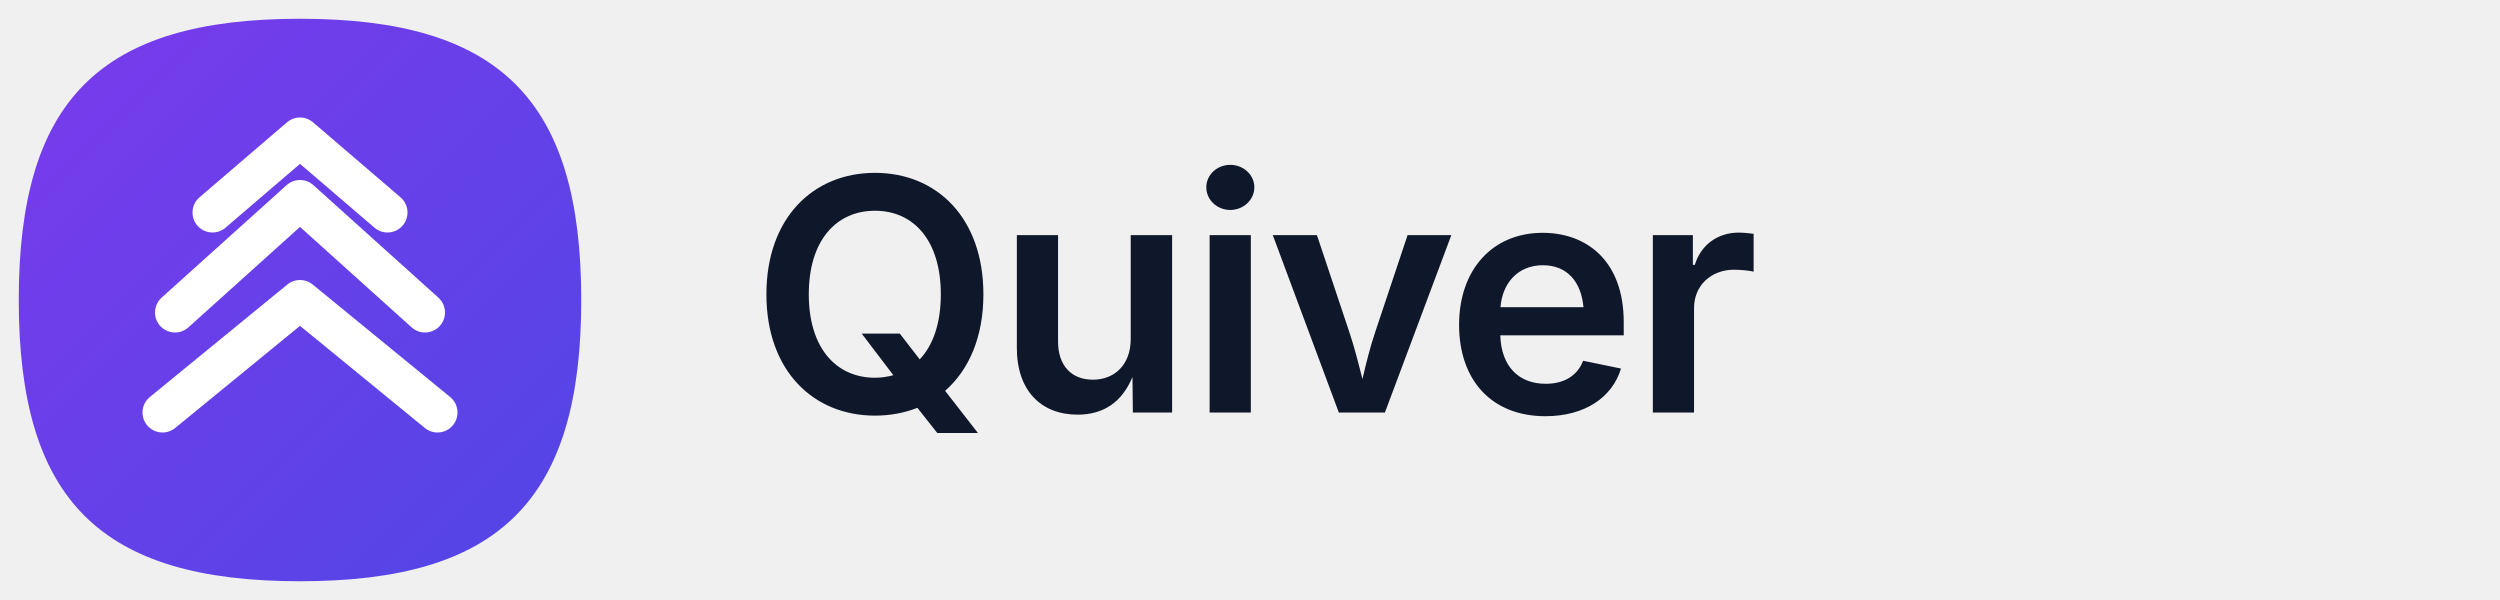
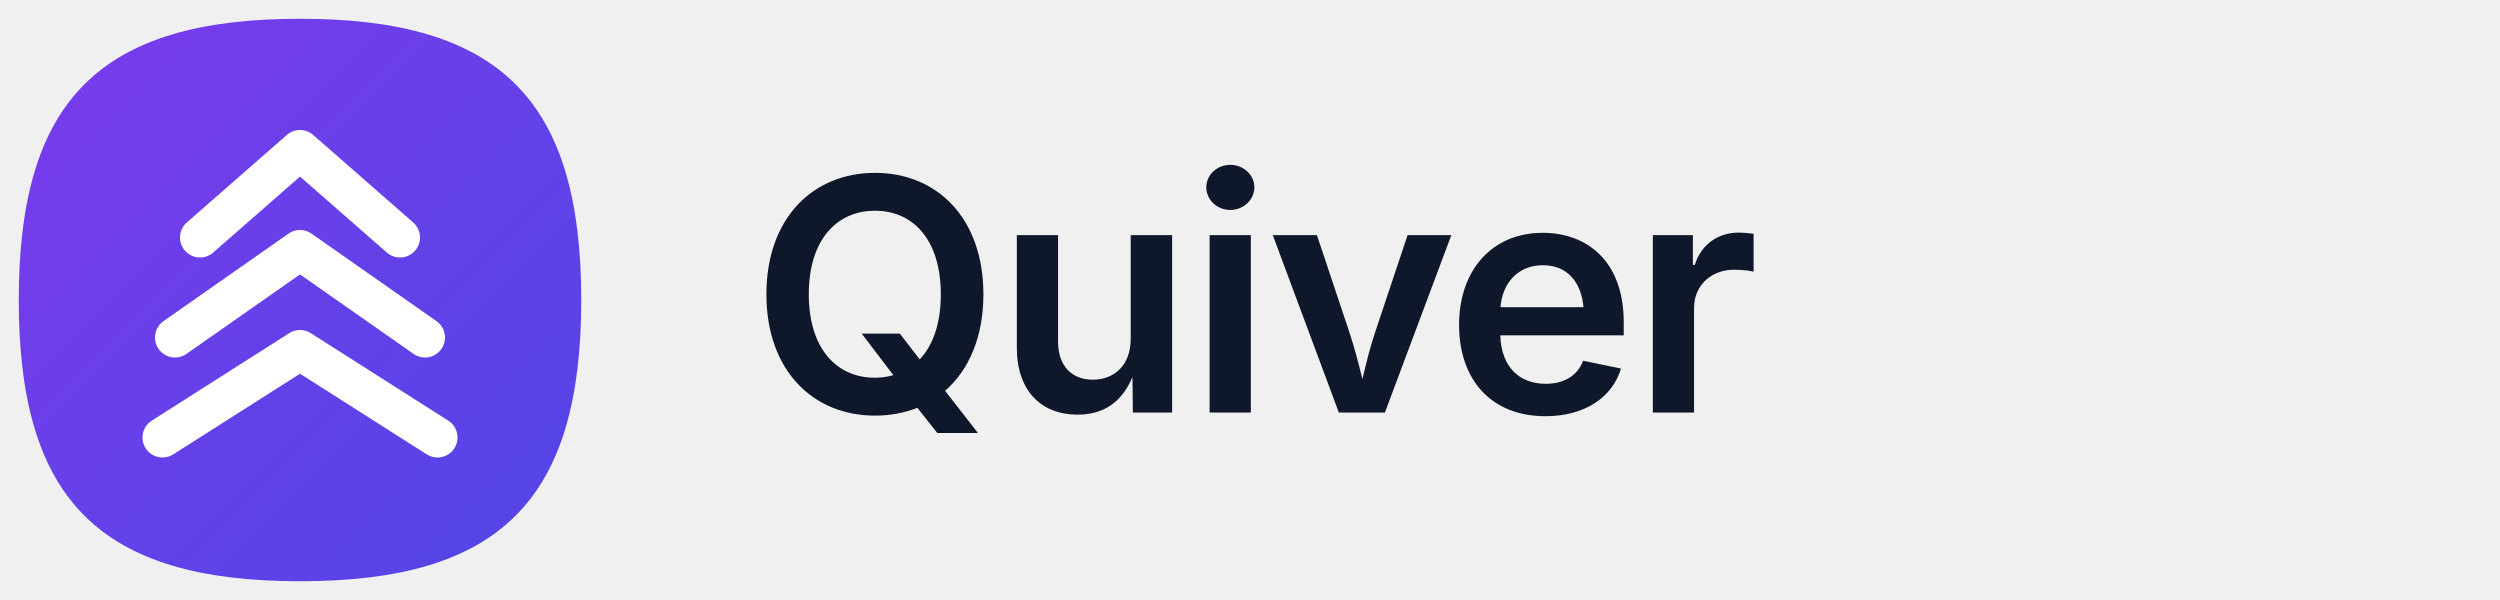
<svg xmlns="http://www.w3.org/2000/svg" viewBox="0 0 200 48" fill="none" aria-label="Quiver">
  <defs>
    <linearGradient id="quiver-grad-l" x1="0" y1="0" x2="48" y2="48" gradientUnits="userSpaceOnUse">
      <stop offset="0%" stop-color="#7C3AED" />
      <stop offset="100%" stop-color="#4F46E5" />
    </linearGradient>
  </defs>
  <g>
    <path d="M 24 1.5 C 8 1.5 1.5 8 1.5 24 C 1.5 40 8 46.5 24 46.5 C 40 46.5 46.5 40 46.5 24 C 46.5 8 40 1.5 24 1.5 Z" fill="url(#quiver-grad-l)" />
    <g stroke="white" stroke-width="3.2" stroke-linecap="round" stroke-linejoin="round" fill="none">
-       <path d="M 13 33 L 24 24 L 35 33" />
-       <path d="M 14 25 L 24 16 L 34 25" />
-       <path d="M 17 17 L 24 11 L 31 17" />
+       <path d="M 13 35 L 24 28 L 35 35" />
+       <path d="M 14 27 L 24 20 L 34 27" />
+       <path d="M 16 19 L 24 12 L 32 19" />
    </g>
  </g>
  <text x="60" y="33" font-family="Inter, system-ui, sans-serif" font-size="26" font-weight="600" fill="#0F172A" letter-spacing="-0.5">Quiver</text>
</svg>
